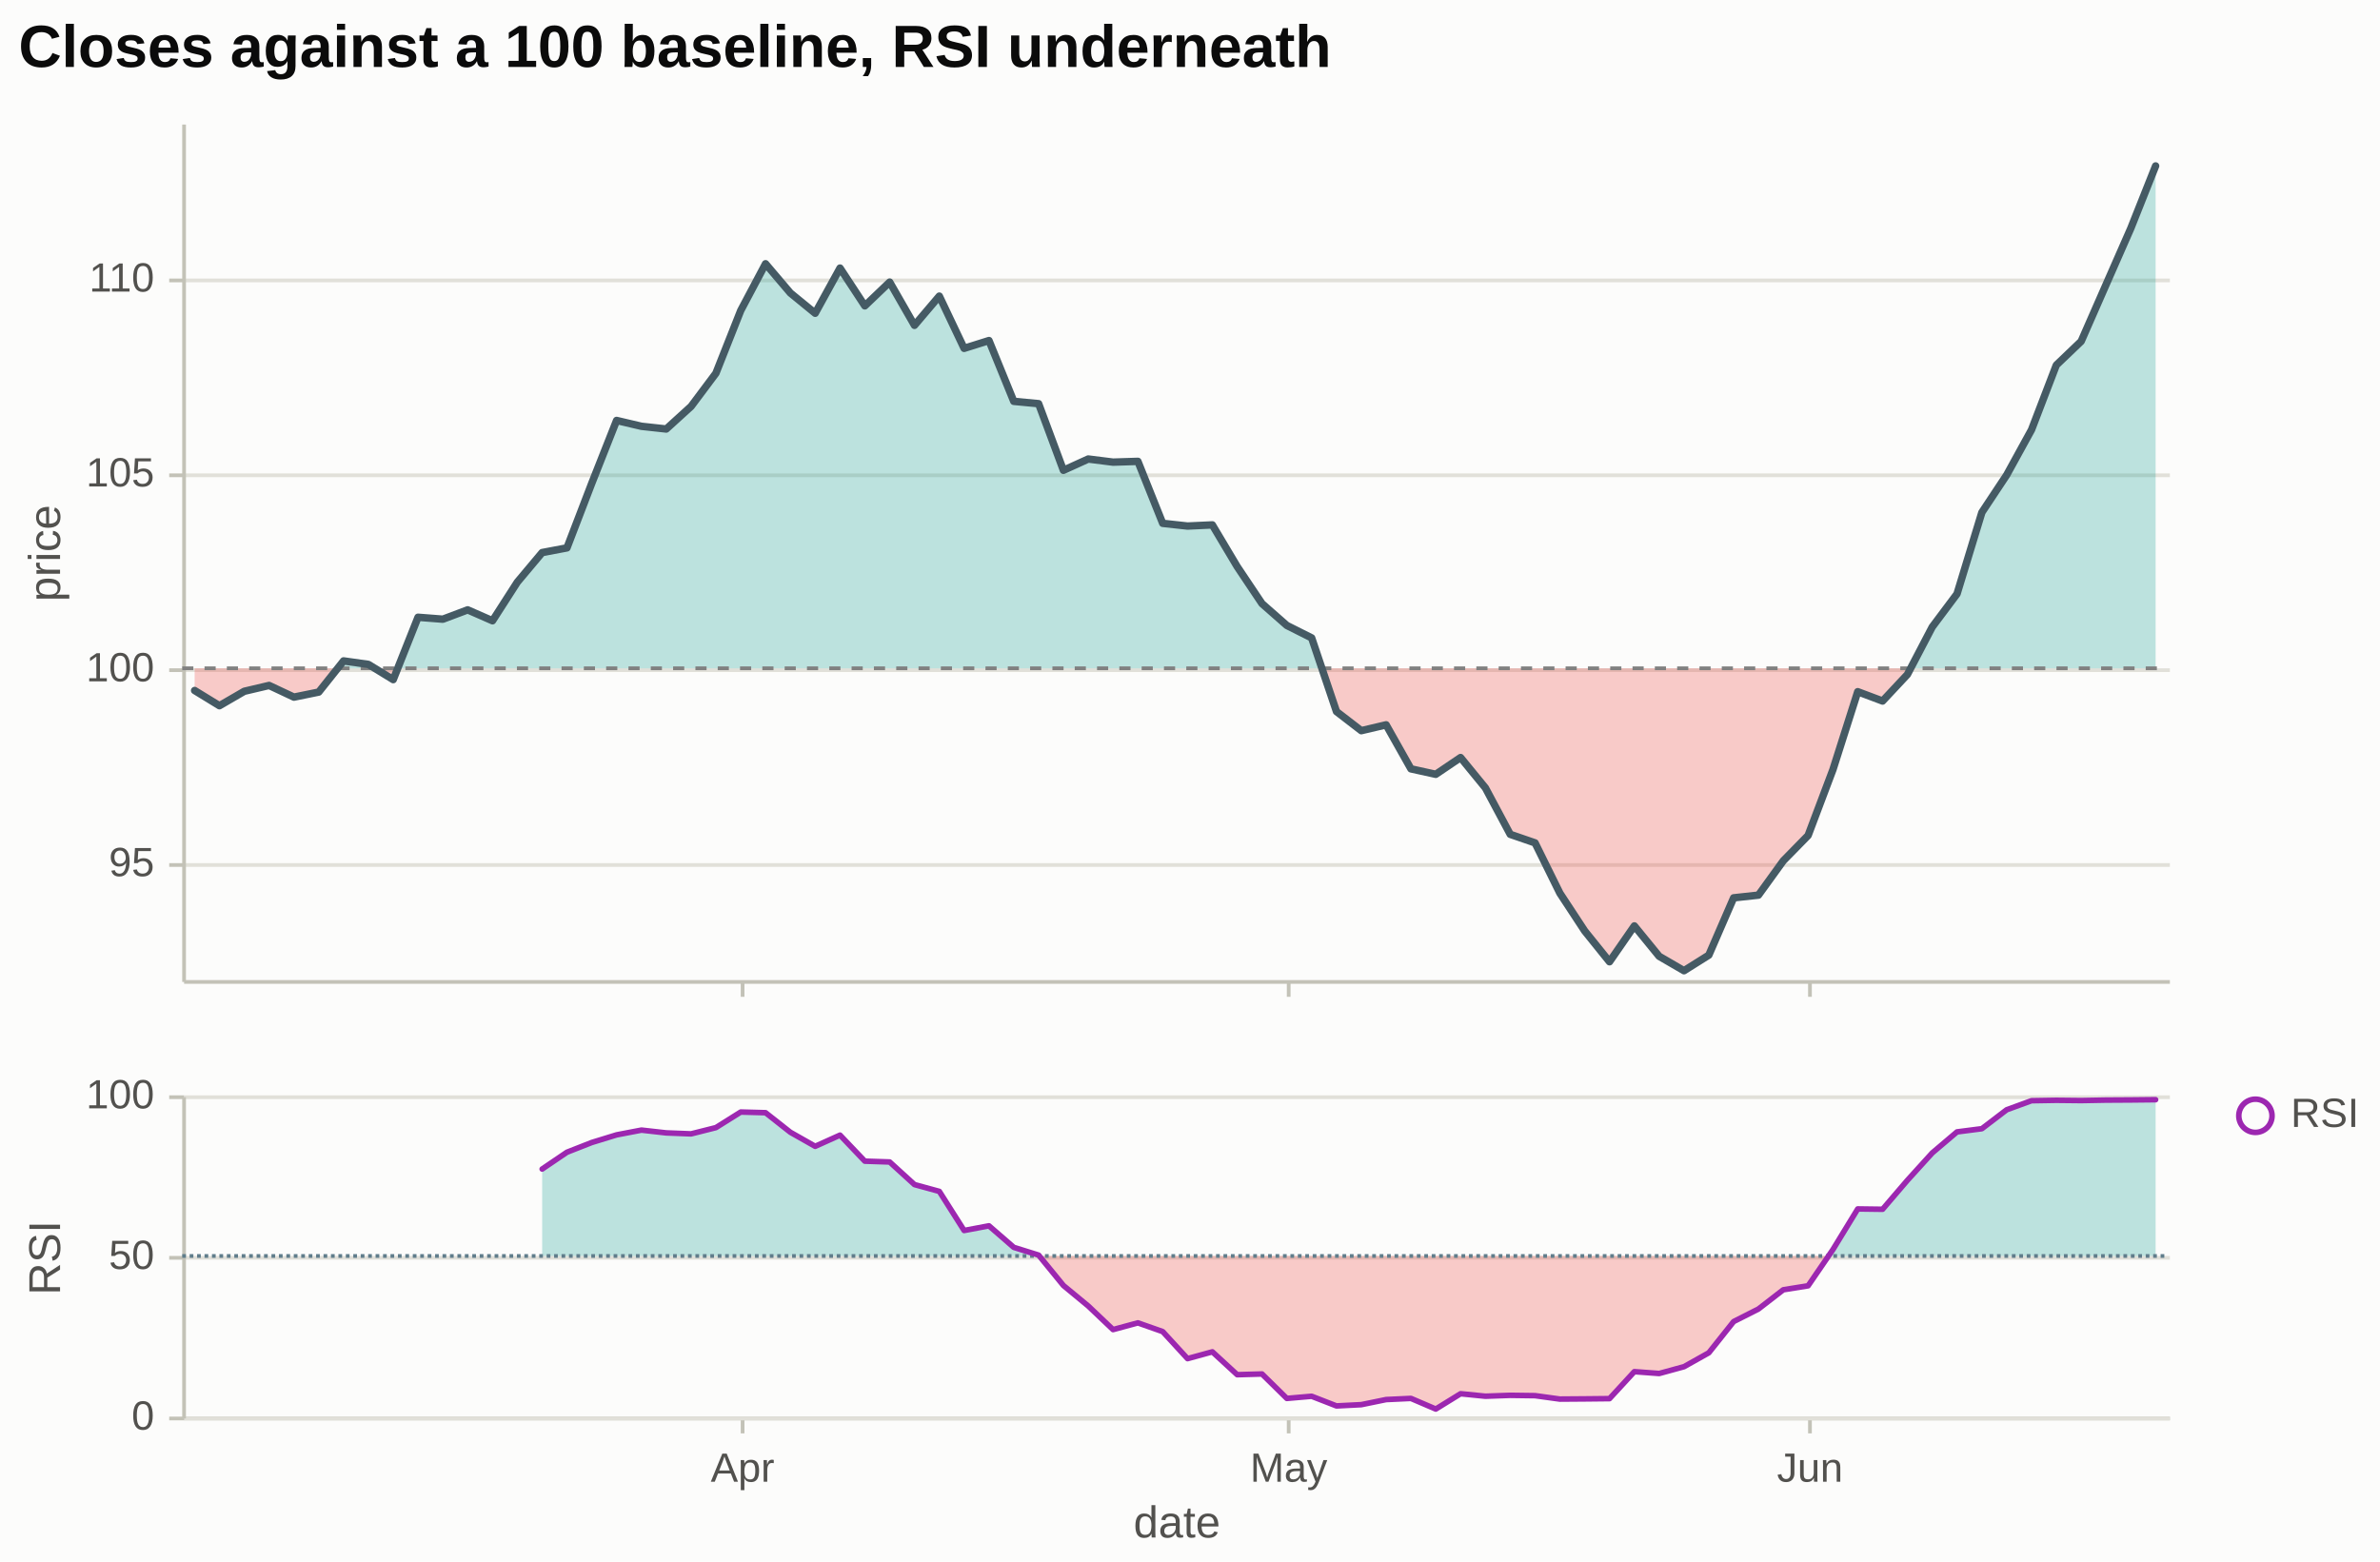
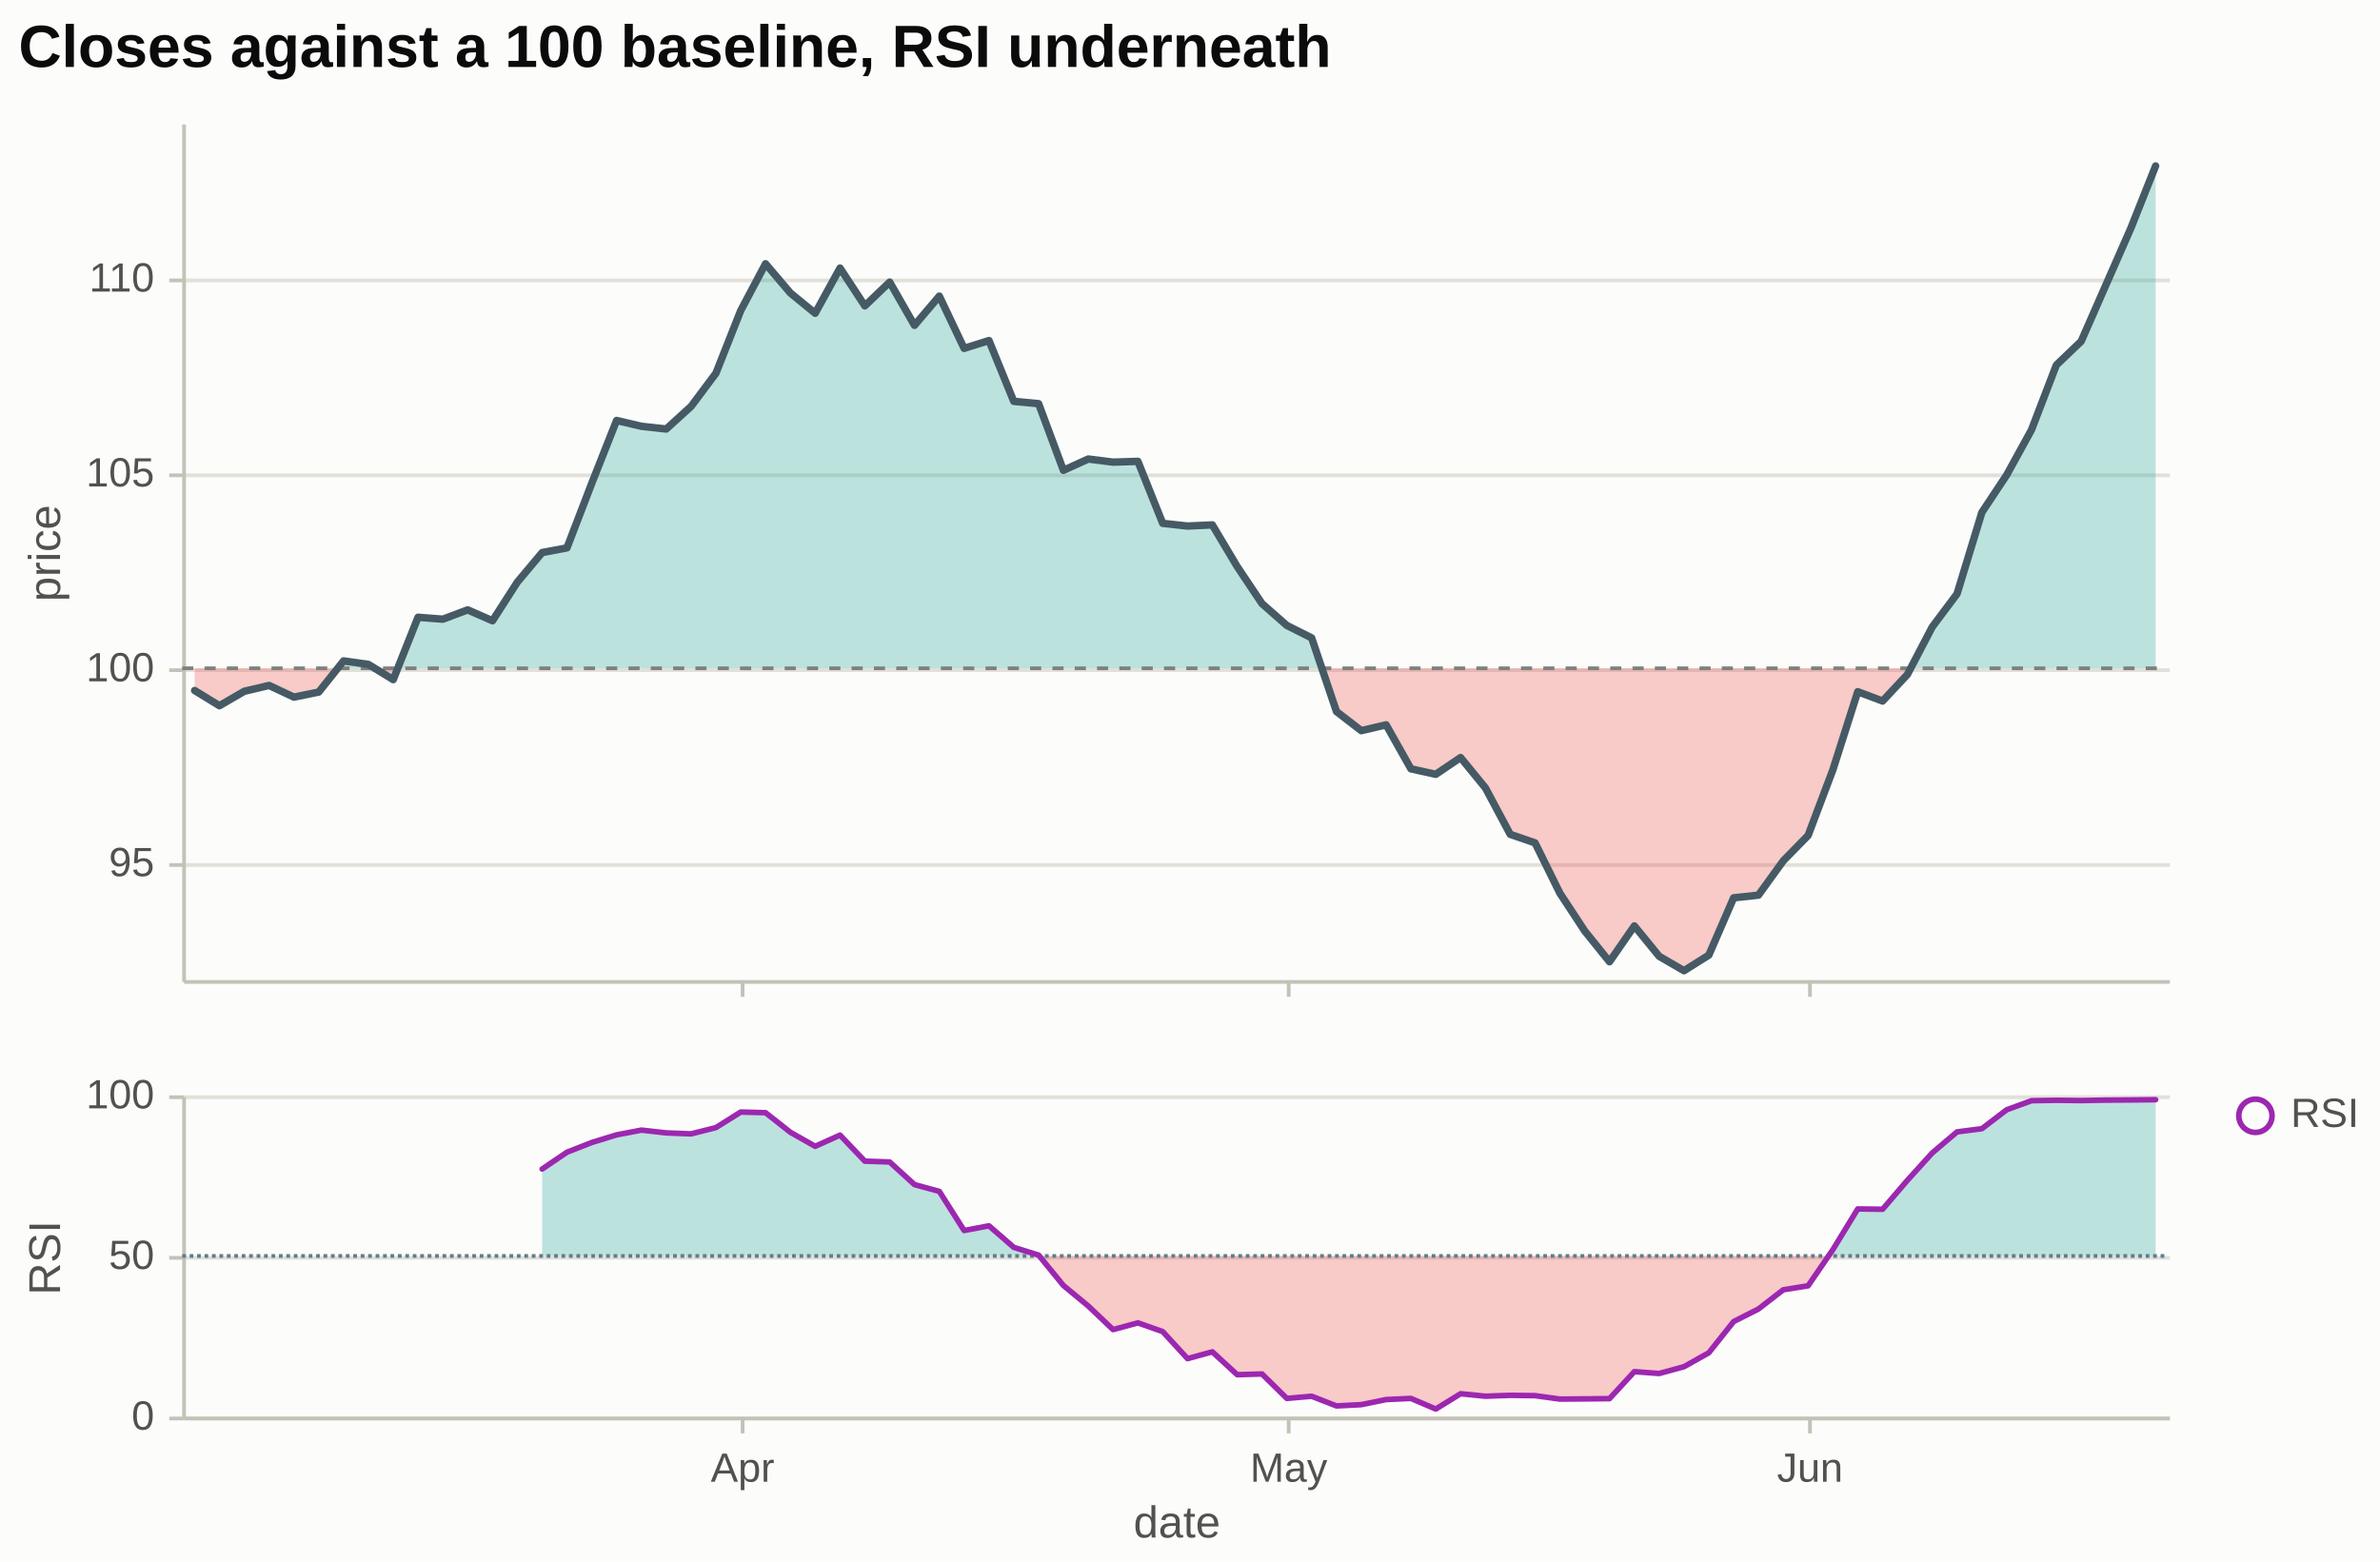
<svg xmlns="http://www.w3.org/2000/svg" width="640" height="420" viewBox="0 0 640 420" font-family="Arial, Liberation Sans, sans-serif">
  <defs>
    <clipPath id="clip-price">
      <rect x="49" y="33" width="534" height="230.59">
</rect>
    </clipPath>
    <clipPath id="clip-pane-1">
      <rect x="49" y="294.59" width="534" height="86.41">
</rect>
    </clipPath>
  </defs>
  <rect width="100%" height="100%" fill="#fcfcfb">
</rect>
+   <line x1="49.5" y1="232.64" x2="583.5" y2="232.64" stroke="#e1e0d9" stroke-width="1">
+ </line>
+   <line x1="49.5" y1="180.24" x2="583.5" y2="180.24" stroke="#e1e0d9" stroke-width="1">
+ </line>
+   <line x1="49.5" y1="127.83" x2="583.5" y2="127.83" stroke="#e1e0d9" stroke-width="1">
+ </line>
+   <line x1="49.5" y1="75.42" x2="583.5" y2="75.42" stroke="#e1e0d9" stroke-width="1">
+ </line>
  <line x1="49.5" y1="264.09" x2="583.5" y2="264.09" stroke="#c3c2b7" stroke-width="1">
</line>
  <line x1="199.69" y1="264.09" x2="199.69" y2="268.09" stroke="#c3c2b7" stroke-width="1">
</line>
  <line x1="346.54" y1="264.09" x2="346.54" y2="268.09" stroke="#c3c2b7" stroke-width="1">
</line>
  <line x1="486.71" y1="264.09" x2="486.71" y2="268.09" stroke="#c3c2b7" stroke-width="1">
- </line>
-   <line x1="49.5" y1="232.64" x2="583.5" y2="232.64" stroke="#e1e0d9" stroke-width="1">
- </line>
-   <line x1="49.5" y1="180.24" x2="583.5" y2="180.24" stroke="#e1e0d9" stroke-width="1">
- </line>
-   <line x1="49.5" y1="127.83" x2="583.5" y2="127.83" stroke="#e1e0d9" stroke-width="1">
- </line>
-   <line x1="49.5" y1="75.42" x2="583.5" y2="75.42" stroke="#e1e0d9" stroke-width="1">
</line>
  <line x1="49.5" y1="33.5" x2="49.5" y2="264.09" stroke="#c3c2b7" stroke-width="1">
</line>
  <line x1="45.5" y1="232.64" x2="49.5" y2="232.64" stroke="#c3c2b7" stroke-width="1">
</line>
  <text x="41.5" y="235.64" font-size="11" fill="#52514e" text-anchor="end">95</text>
  <line x1="45.5" y1="180.24" x2="49.5" y2="180.24" stroke="#c3c2b7" stroke-width="1">
</line>
  <text x="41.5" y="183.24" font-size="11" fill="#52514e" text-anchor="end">100</text>
  <line x1="45.5" y1="127.83" x2="49.5" y2="127.83" stroke="#c3c2b7" stroke-width="1">
</line>
  <text x="41.5" y="130.83" font-size="11" fill="#52514e" text-anchor="end">105</text>
  <line x1="45.5" y1="75.42" x2="49.5" y2="75.42" stroke="#c3c2b7" stroke-width="1">
</line>
  <text x="41.5" y="78.42" font-size="11" fill="#52514e" text-anchor="end">110</text>
  <text x="19.15" y="148.79" dy="-3" font-size="12" fill="#52514e" font-weight="normal" text-anchor="middle" transform="rotate(-90 19.15 148.79)">price</text>
  <g clip-path="url(#clip-price)">
    <path d="M52.34,185.71L59.01,189.8L65.69,185.92L72.36,184.35L79.04,187.49L85.71,186.13L90.8,179.74L92.39,177.75L99.06,178.69L100.77,179.74L105.74,182.78L106.95,179.74L112.41,166.01L119.09,166.53L125.76,164.02L132.44,166.95L139.11,156.57L145.79,148.61L152.46,147.35L159.14,129.95L165.81,113.08L172.49,114.65L179.16,115.38L185.84,109.3L192.51,100.39L199.19,83.52L205.86,70.94L212.54,78.8L219.21,84.25L225.89,72.1L232.56,82.26L239.24,75.87L245.91,87.5L252.59,79.64L259.26,93.69L265.94,91.59L272.61,107.94L279.29,108.57L285.96,126.49L292.64,123.45L299.31,124.29L305.99,124.08L312.66,140.75L319.34,141.48L326.01,141.17L332.69,152.38L339.36,162.34L346.04,168.21L352.71,171.56L355.47,179.74L359.39,191.37L366.06,196.51L372.74,194.94L379.41,206.78L386.09,208.25L392.76,203.74L399.44,211.91L406.11,224.39L412.79,226.69L419.46,240.21L426.14,250.38L432.81,258.66L439.49,249.02L446.16,257.19L452.84,261.07L459.51,256.88L466.19,241.47L472.86,240.74L479.54,231.51L486.21,224.7L492.89,206.99L499.56,186.03L506.24,188.54L512.91,181.41L513.79,179.74L519.59,168.63L526.26,159.72L532.94,137.81L539.61,127.75L546.29,115.59L552.96,98.19L559.64,91.8L566.31,76.6L572.99,61.4L579.66,44.63L579.66,179.74L572.99,179.74L566.31,179.74L559.64,179.74L552.96,179.74L546.29,179.74L539.61,179.74L532.94,179.74L526.26,179.74L519.59,179.74L513.79,179.74L512.91,181.41L506.24,188.54L499.56,186.03L492.89,206.99L486.21,224.7L479.54,231.51L472.86,240.74L466.19,241.47L459.51,256.88L452.84,261.07L446.16,257.19L439.49,249.02L432.81,258.66L426.14,250.38L419.46,240.21L412.79,226.69L406.11,224.39L399.44,211.91L392.76,203.74L386.09,208.25L379.41,206.78L372.74,194.94L366.06,196.51L359.39,191.37L355.47,179.74L352.71,179.74L346.04,179.74L339.36,179.74L332.69,179.74L326.01,179.74L319.34,179.74L312.66,179.74L305.99,179.74L299.31,179.74L292.64,179.74L285.96,179.74L279.29,179.74L272.61,179.74L265.94,179.74L259.26,179.74L252.59,179.74L245.91,179.74L239.24,179.74L232.56,179.74L225.89,179.74L219.21,179.74L212.54,179.74L205.86,179.74L199.19,179.74L192.51,179.74L185.84,179.74L179.16,179.74L172.49,179.74L165.81,179.74L159.14,179.74L152.46,179.74L145.79,179.74L139.11,179.74L132.44,179.74L125.76,179.74L119.09,179.74L112.41,179.74L106.95,179.74L105.74,182.78L100.77,179.74L99.06,179.74L92.39,179.74L90.8,179.74L85.71,186.13L79.04,187.49L72.36,184.35L65.69,185.92L59.01,189.8L52.34,185.71Z" fill="#26a69a" opacity="0.3">
</path>
    <path d="M52.34,179.74L59.01,179.74L65.69,179.74L72.36,179.74L79.04,179.74L85.71,179.74L90.8,179.74L92.39,179.74L99.06,179.74L100.77,179.74L105.74,179.74L106.95,179.74L112.41,179.74L119.09,179.74L125.76,179.74L132.44,179.74L139.11,179.74L145.79,179.74L152.46,179.74L159.14,179.74L165.81,179.74L172.49,179.74L179.16,179.74L185.84,179.74L192.51,179.74L199.19,179.74L205.86,179.74L212.54,179.74L219.21,179.74L225.89,179.74L232.56,179.74L239.24,179.74L245.91,179.74L252.59,179.74L259.26,179.74L265.94,179.74L272.61,179.74L279.29,179.74L285.96,179.74L292.64,179.74L299.31,179.74L305.99,179.74L312.66,179.74L319.34,179.74L326.01,179.74L332.69,179.74L339.36,179.74L346.04,179.74L352.71,179.74L355.47,179.74L359.39,179.74L366.06,179.74L372.74,179.74L379.41,179.74L386.09,179.74L392.76,179.74L399.44,179.74L406.11,179.74L412.79,179.74L419.46,179.74L426.14,179.74L432.81,179.74L439.49,179.74L446.16,179.74L452.84,179.74L459.51,179.74L466.19,179.74L472.86,179.74L479.54,179.74L486.21,179.74L492.89,179.74L499.56,179.74L506.24,179.74L512.91,179.74L513.79,179.74L519.59,179.74L526.26,179.74L532.94,179.74L539.61,179.74L546.29,179.74L552.96,179.74L559.64,179.74L566.31,179.74L572.99,179.74L579.66,179.74L579.66,179.74L572.99,179.74L566.31,179.74L559.64,179.74L552.96,179.74L546.29,179.74L539.61,179.74L532.94,179.74L526.26,179.74L519.59,179.74L513.79,179.74L512.91,181.41L506.24,188.54L499.56,186.03L492.89,206.99L486.21,224.7L479.54,231.51L472.86,240.74L466.19,241.47L459.51,256.88L452.84,261.07L446.16,257.19L439.49,249.02L432.81,258.66L426.14,250.38L419.46,240.21L412.79,226.69L406.11,224.39L399.44,211.91L392.76,203.74L386.09,208.25L379.41,206.78L372.74,194.94L366.06,196.51L359.39,191.37L355.47,179.74L352.71,179.74L346.04,179.74L339.36,179.74L332.69,179.74L326.01,179.74L319.34,179.74L312.66,179.74L305.99,179.74L299.31,179.74L292.64,179.74L285.96,179.74L279.29,179.74L272.61,179.74L265.94,179.74L259.26,179.74L252.59,179.74L245.91,179.74L239.24,179.74L232.56,179.74L225.89,179.74L219.21,179.74L212.54,179.74L205.86,179.74L199.19,179.74L192.51,179.74L185.84,179.74L179.16,179.74L172.49,179.74L165.81,179.74L159.14,179.74L152.46,179.74L145.79,179.74L139.11,179.74L132.44,179.74L125.76,179.74L119.09,179.74L112.41,179.74L106.95,179.74L105.74,182.78L100.77,179.74L99.06,179.74L92.39,179.74L90.8,179.74L85.71,186.13L79.04,187.49L72.36,184.35L65.69,185.92L59.01,189.8L52.34,185.71Z" fill="#ef5350" opacity="0.3">
</path>
    <line x1="49" y1="179.74" x2="583" y2="179.74" stroke="gray" stroke-width="1" stroke-dasharray="3,3">
</line>
    <path d="M52.34,185.71L59.01,189.8L65.69,185.92L72.36,184.35L79.04,187.49L85.71,186.13L92.39,177.75L99.06,178.69L105.74,182.78L112.41,166.01L119.09,166.53L125.76,164.02L132.44,166.95L139.11,156.57L145.79,148.61L152.46,147.35L159.14,129.95L165.81,113.08L172.49,114.65L179.16,115.38L185.84,109.3L192.51,100.39L199.19,83.52L205.86,70.94L212.54,78.8L219.21,84.25L225.89,72.1L232.56,82.26L239.24,75.87L245.91,87.5L252.59,79.64L259.26,93.69L265.94,91.59L272.61,107.94L279.29,108.57L285.96,126.49L292.64,123.45L299.31,124.29L305.99,124.08L312.66,140.75L319.34,141.48L326.01,141.17L332.69,152.38L339.36,162.34L346.04,168.21L352.71,171.56L359.39,191.37L366.06,196.51L372.74,194.94L379.41,206.78L386.09,208.25L392.76,203.74L399.44,211.91L406.11,224.39L412.79,226.69L419.46,240.21L426.14,250.38L432.81,258.66L439.49,249.02L446.16,257.19L452.84,261.07L459.51,256.88L466.19,241.47L472.86,240.74L479.54,231.51L486.21,224.7L492.89,206.99L499.56,186.03L506.24,188.54L512.91,181.41L519.59,168.63L526.26,159.72L532.94,137.81L539.61,127.75L546.29,115.59L552.96,98.19L559.64,91.8L566.31,76.6L572.99,61.4L579.66,44.63" fill="none" stroke="#455a64" stroke-width="2" stroke-linecap="round" stroke-linejoin="round">
</path>
  </g>
+   <line x1="49.5" y1="381.5" x2="583.5" y2="381.5" stroke="#e1e0d9" stroke-width="1">
+ </line>
+   <line x1="49.5" y1="338.29" x2="583.5" y2="338.29" stroke="#e1e0d9" stroke-width="1">
+ </line>
+   <line x1="49.5" y1="295.09" x2="583.5" y2="295.09" stroke="#e1e0d9" stroke-width="1">
+ </line>
  <line x1="49.5" y1="381.5" x2="583.5" y2="381.5" stroke="#c3c2b7" stroke-width="1">
</line>
  <line x1="199.69" y1="381.5" x2="199.69" y2="385.5" stroke="#c3c2b7" stroke-width="1">
</line>
  <text x="199.69" y="398.5" font-size="11" fill="#52514e" text-anchor="middle">Apr</text>
  <line x1="346.54" y1="381.5" x2="346.54" y2="385.5" stroke="#c3c2b7" stroke-width="1">
</line>
  <text x="346.54" y="398.5" font-size="11" fill="#52514e" text-anchor="middle">May</text>
  <line x1="486.71" y1="381.5" x2="486.71" y2="385.5" stroke="#c3c2b7" stroke-width="1">
</line>
  <text x="486.71" y="398.5" font-size="11" fill="#52514e" text-anchor="middle">Jun</text>
  <text x="316.5" y="413.5" font-size="12" fill="#52514e" font-weight="normal" text-anchor="middle">date</text>
-   <line x1="49.5" y1="381.5" x2="583.5" y2="381.5" stroke="#e1e0d9" stroke-width="1">
- </line>
-   <line x1="49.5" y1="338.29" x2="583.5" y2="338.29" stroke="#e1e0d9" stroke-width="1">
- </line>
-   <line x1="49.5" y1="295.09" x2="583.5" y2="295.09" stroke="#e1e0d9" stroke-width="1">
- </line>
  <line x1="49.5" y1="295.09" x2="49.5" y2="381.5" stroke="#c3c2b7" stroke-width="1">
</line>
  <line x1="45.5" y1="381.5" x2="49.5" y2="381.5" stroke="#c3c2b7" stroke-width="1">
</line>
  <text x="41.5" y="384.5" font-size="11" fill="#52514e" text-anchor="end">0</text>
  <line x1="45.5" y1="338.29" x2="49.5" y2="338.29" stroke="#c3c2b7" stroke-width="1">
</line>
  <text x="41.5" y="341.29" font-size="11" fill="#52514e" text-anchor="end">50</text>
  <line x1="45.5" y1="295.09" x2="49.5" y2="295.09" stroke="#c3c2b7" stroke-width="1">
</line>
  <text x="41.5" y="298.09" font-size="11" fill="#52514e" text-anchor="end">100</text>
  <text x="19.15" y="338.29" dy="-3" font-size="12" fill="#52514e" font-weight="normal" text-anchor="middle" transform="rotate(-90 19.15 338.29)">RSI</text>
  <g clip-path="url(#clip-pane-1)">
    <path d="M145.79,314.41L152.46,309.89L159.14,307.27L165.81,305.22L172.49,303.94L179.16,304.69L185.84,304.95L192.51,303.27L199.19,299.08L205.86,299.26L212.54,304.52L219.21,308.3L225.89,305.29L232.56,312.29L239.24,312.51L245.91,318.59L252.59,320.42L259.26,330.94L265.94,329.68L272.61,335.47L279.29,337.56L279.48,337.79L285.96,345.73L292.64,351.25L299.31,357.59L305.99,355.78L312.66,358.13L319.34,365.4L326.01,363.57L332.69,369.72L339.36,369.53L346.04,376.1L352.71,375.52L359.39,378.12L366.06,377.78L372.74,376.41L379.41,376.1L386.09,378.96L392.76,374.84L399.44,375.51L406.11,375.27L412.79,375.36L419.46,376.28L426.14,376.23L432.81,376.16L439.49,368.9L446.16,369.4L452.84,367.57L459.51,363.83L466.19,355.43L472.86,352.05L479.54,346.88L486.21,345.81L491.7,337.79L492.89,336.06L499.56,325.14L506.24,325.23L512.91,317.44L519.59,310.08L526.26,304.42L532.94,303.56L539.61,298.47L546.29,296.03L552.96,295.92L559.64,295.99L566.31,295.87L572.99,295.83L579.66,295.76L579.66,337.79L572.99,337.79L566.31,337.79L559.64,337.79L552.96,337.79L546.29,337.79L539.61,337.79L532.94,337.79L526.26,337.79L519.59,337.79L512.91,337.79L506.24,337.79L499.56,337.79L492.89,337.79L491.7,337.79L486.21,345.81L479.54,346.88L472.86,352.05L466.19,355.43L459.51,363.83L452.84,367.57L446.16,369.4L439.49,368.9L432.81,376.16L426.14,376.23L419.46,376.28L412.79,375.36L406.11,375.27L399.44,375.51L392.76,374.84L386.09,378.96L379.41,376.1L372.74,376.41L366.06,377.78L359.39,378.12L352.71,375.52L346.04,376.1L339.36,369.53L332.69,369.72L326.01,363.57L319.34,365.4L312.66,358.13L305.99,355.78L299.31,357.59L292.64,351.25L285.96,345.73L279.48,337.79L279.29,337.79L272.61,337.79L265.94,337.79L259.26,337.79L252.59,337.79L245.91,337.79L239.24,337.79L232.56,337.79L225.89,337.79L219.21,337.79L212.54,337.79L205.86,337.79L199.19,337.79L192.51,337.79L185.84,337.79L179.16,337.79L172.49,337.79L165.81,337.79L159.14,337.79L152.46,337.79L145.79,337.79Z" fill="#26a69a" opacity="0.3">
</path>
    <path d="M145.79,337.79L152.46,337.79L159.14,337.79L165.81,337.79L172.49,337.79L179.16,337.79L185.84,337.79L192.51,337.79L199.19,337.79L205.86,337.79L212.54,337.79L219.21,337.79L225.89,337.79L232.56,337.79L239.24,337.79L245.91,337.79L252.59,337.79L259.26,337.79L265.94,337.79L272.61,337.79L279.29,337.79L279.48,337.79L285.96,337.79L292.64,337.79L299.31,337.79L305.99,337.79L312.66,337.79L319.34,337.79L326.01,337.79L332.69,337.79L339.36,337.79L346.04,337.79L352.71,337.79L359.39,337.79L366.06,337.79L372.74,337.79L379.41,337.79L386.09,337.79L392.76,337.79L399.44,337.79L406.11,337.79L412.79,337.79L419.46,337.79L426.14,337.79L432.81,337.79L439.49,337.79L446.16,337.79L452.84,337.79L459.51,337.79L466.19,337.79L472.86,337.79L479.54,337.79L486.21,337.79L491.7,337.79L492.89,337.79L499.56,337.79L506.24,337.79L512.91,337.79L519.59,337.79L526.26,337.79L532.94,337.79L539.61,337.79L546.29,337.79L552.96,337.79L559.64,337.79L566.31,337.79L572.99,337.79L579.66,337.79L579.66,337.79L572.99,337.79L566.31,337.79L559.64,337.79L552.96,337.79L546.29,337.79L539.61,337.79L532.94,337.79L526.26,337.79L519.59,337.79L512.91,337.79L506.24,337.79L499.56,337.79L492.89,337.79L491.7,337.79L486.21,345.81L479.54,346.88L472.86,352.05L466.19,355.43L459.51,363.83L452.84,367.57L446.16,369.4L439.49,368.9L432.81,376.16L426.14,376.23L419.46,376.28L412.79,375.36L406.11,375.27L399.44,375.51L392.76,374.84L386.09,378.96L379.41,376.1L372.74,376.41L366.06,377.78L359.39,378.12L352.71,375.52L346.04,376.1L339.36,369.53L332.69,369.72L326.01,363.57L319.34,365.4L312.66,358.13L305.99,355.78L299.31,357.59L292.64,351.25L285.96,345.73L279.48,337.79L279.29,337.79L272.61,337.79L265.94,337.79L259.26,337.79L252.59,337.79L245.91,337.79L239.24,337.79L232.56,337.79L225.89,337.79L219.21,337.79L212.54,337.79L205.86,337.79L199.19,337.79L192.51,337.79L185.84,337.79L179.16,337.79L172.49,337.79L165.81,337.79L159.14,337.79L152.46,337.79L145.79,337.79Z" fill="#ef5350" opacity="0.3">
</path>
    <line x1="49" y1="337.79" x2="583" y2="337.79" stroke="#607d8b" stroke-width="1" stroke-dasharray="1,1">
</line>
    <path d="M145.79,314.41L152.46,309.89L159.14,307.27L165.81,305.22L172.49,303.94L179.16,304.69L185.84,304.95L192.51,303.27L199.19,299.08L205.86,299.26L212.54,304.52L219.21,308.3L225.89,305.29L232.56,312.29L239.24,312.51L245.91,318.59L252.59,320.42L259.26,330.94L265.94,329.68L272.61,335.47L279.29,337.56L285.96,345.73L292.64,351.25L299.31,357.59L305.99,355.78L312.66,358.13L319.34,365.4L326.01,363.57L332.69,369.72L339.36,369.53L346.04,376.1L352.71,375.52L359.39,378.12L366.06,377.78L372.74,376.41L379.41,376.1L386.09,378.96L392.76,374.84L399.44,375.51L406.11,375.27L412.79,375.36L419.46,376.28L426.14,376.23L432.81,376.16L439.49,368.9L446.16,369.4L452.84,367.57L459.51,363.83L466.19,355.43L472.86,352.05L479.54,346.88L486.21,345.81L492.89,336.06L499.56,325.14L506.24,325.23L512.91,317.44L519.59,310.08L526.26,304.42L532.94,303.56L539.61,298.47L546.29,296.03L552.96,295.92L559.64,295.99L566.31,295.87L572.99,295.83L579.66,295.76" fill="none" stroke="#9c27b0" stroke-width="1.5" stroke-linecap="round" stroke-linejoin="round">
</path>
  </g>
  <circle cx="606.5" cy="300.09" r="4.47" fill="transparent" stroke="#9c27b0" stroke-width="1.5">
</circle>
  <text x="616" y="303.09" font-size="11" fill="#52514e" text-anchor="start">RSI</text>
  <text x="5" y="18" font-size="16" fill="#0b0b0b" font-weight="600" text-anchor="start">Closes against a 100 baseline, RSI underneath</text>
</svg>
